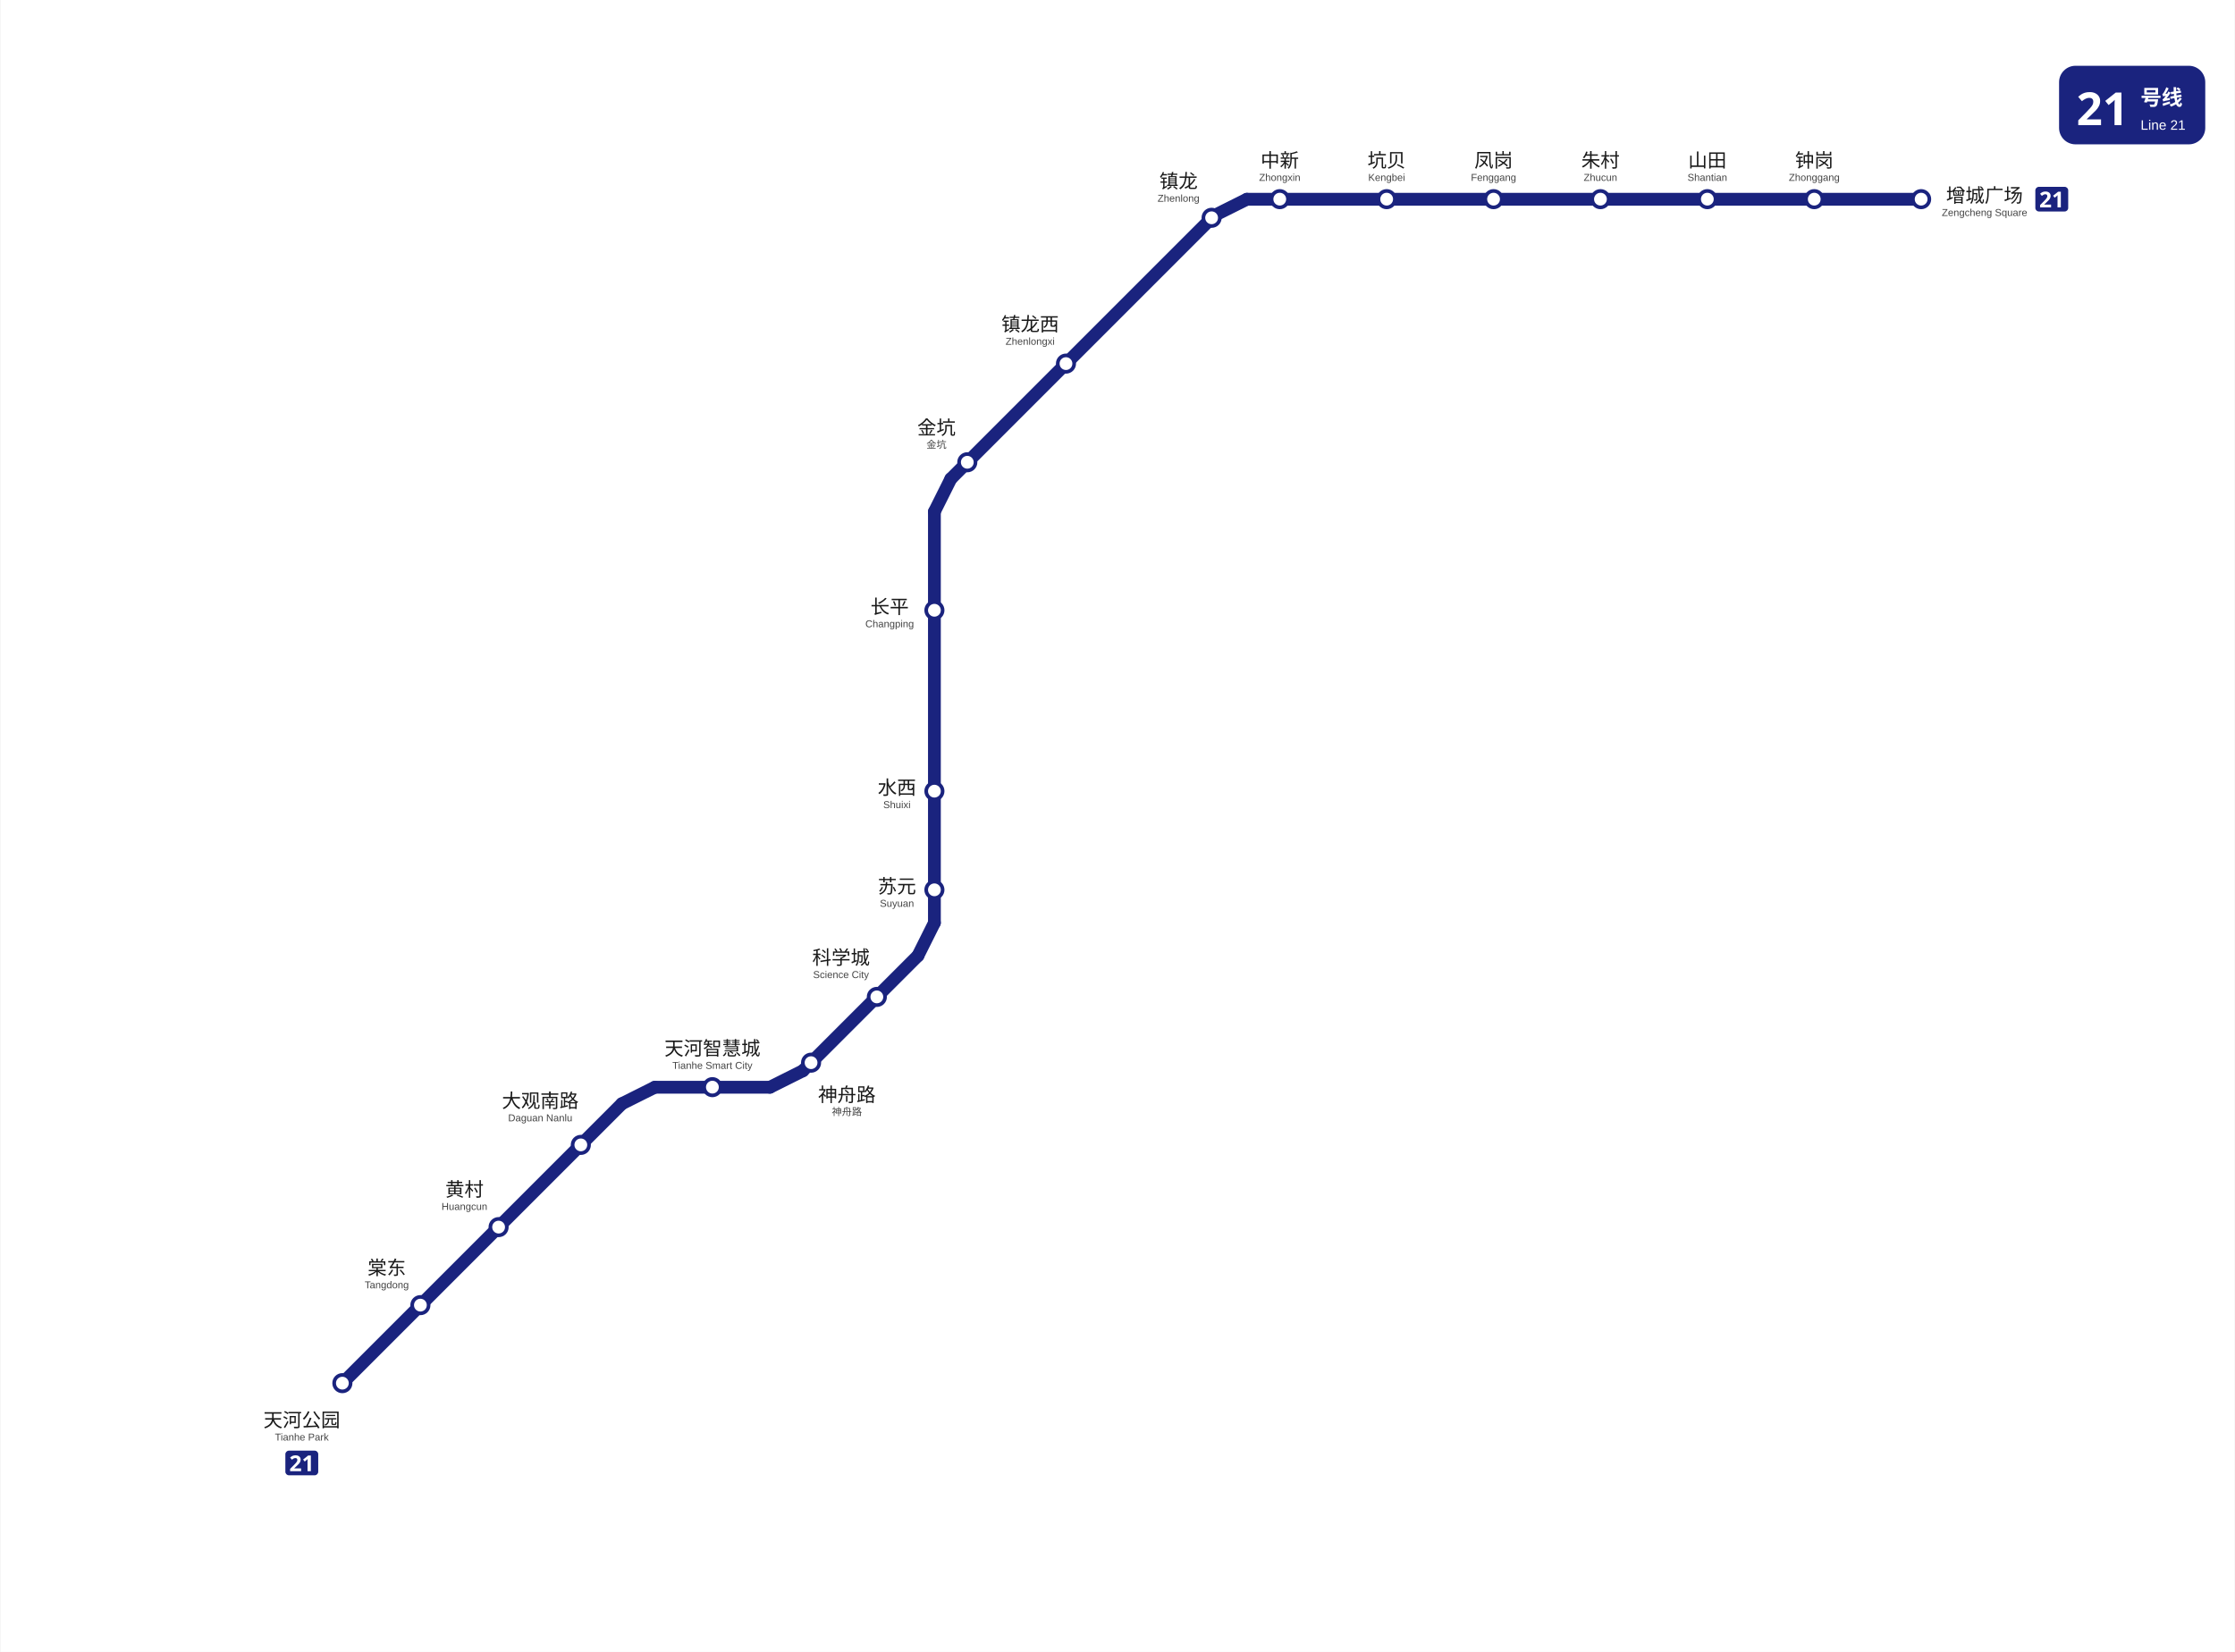
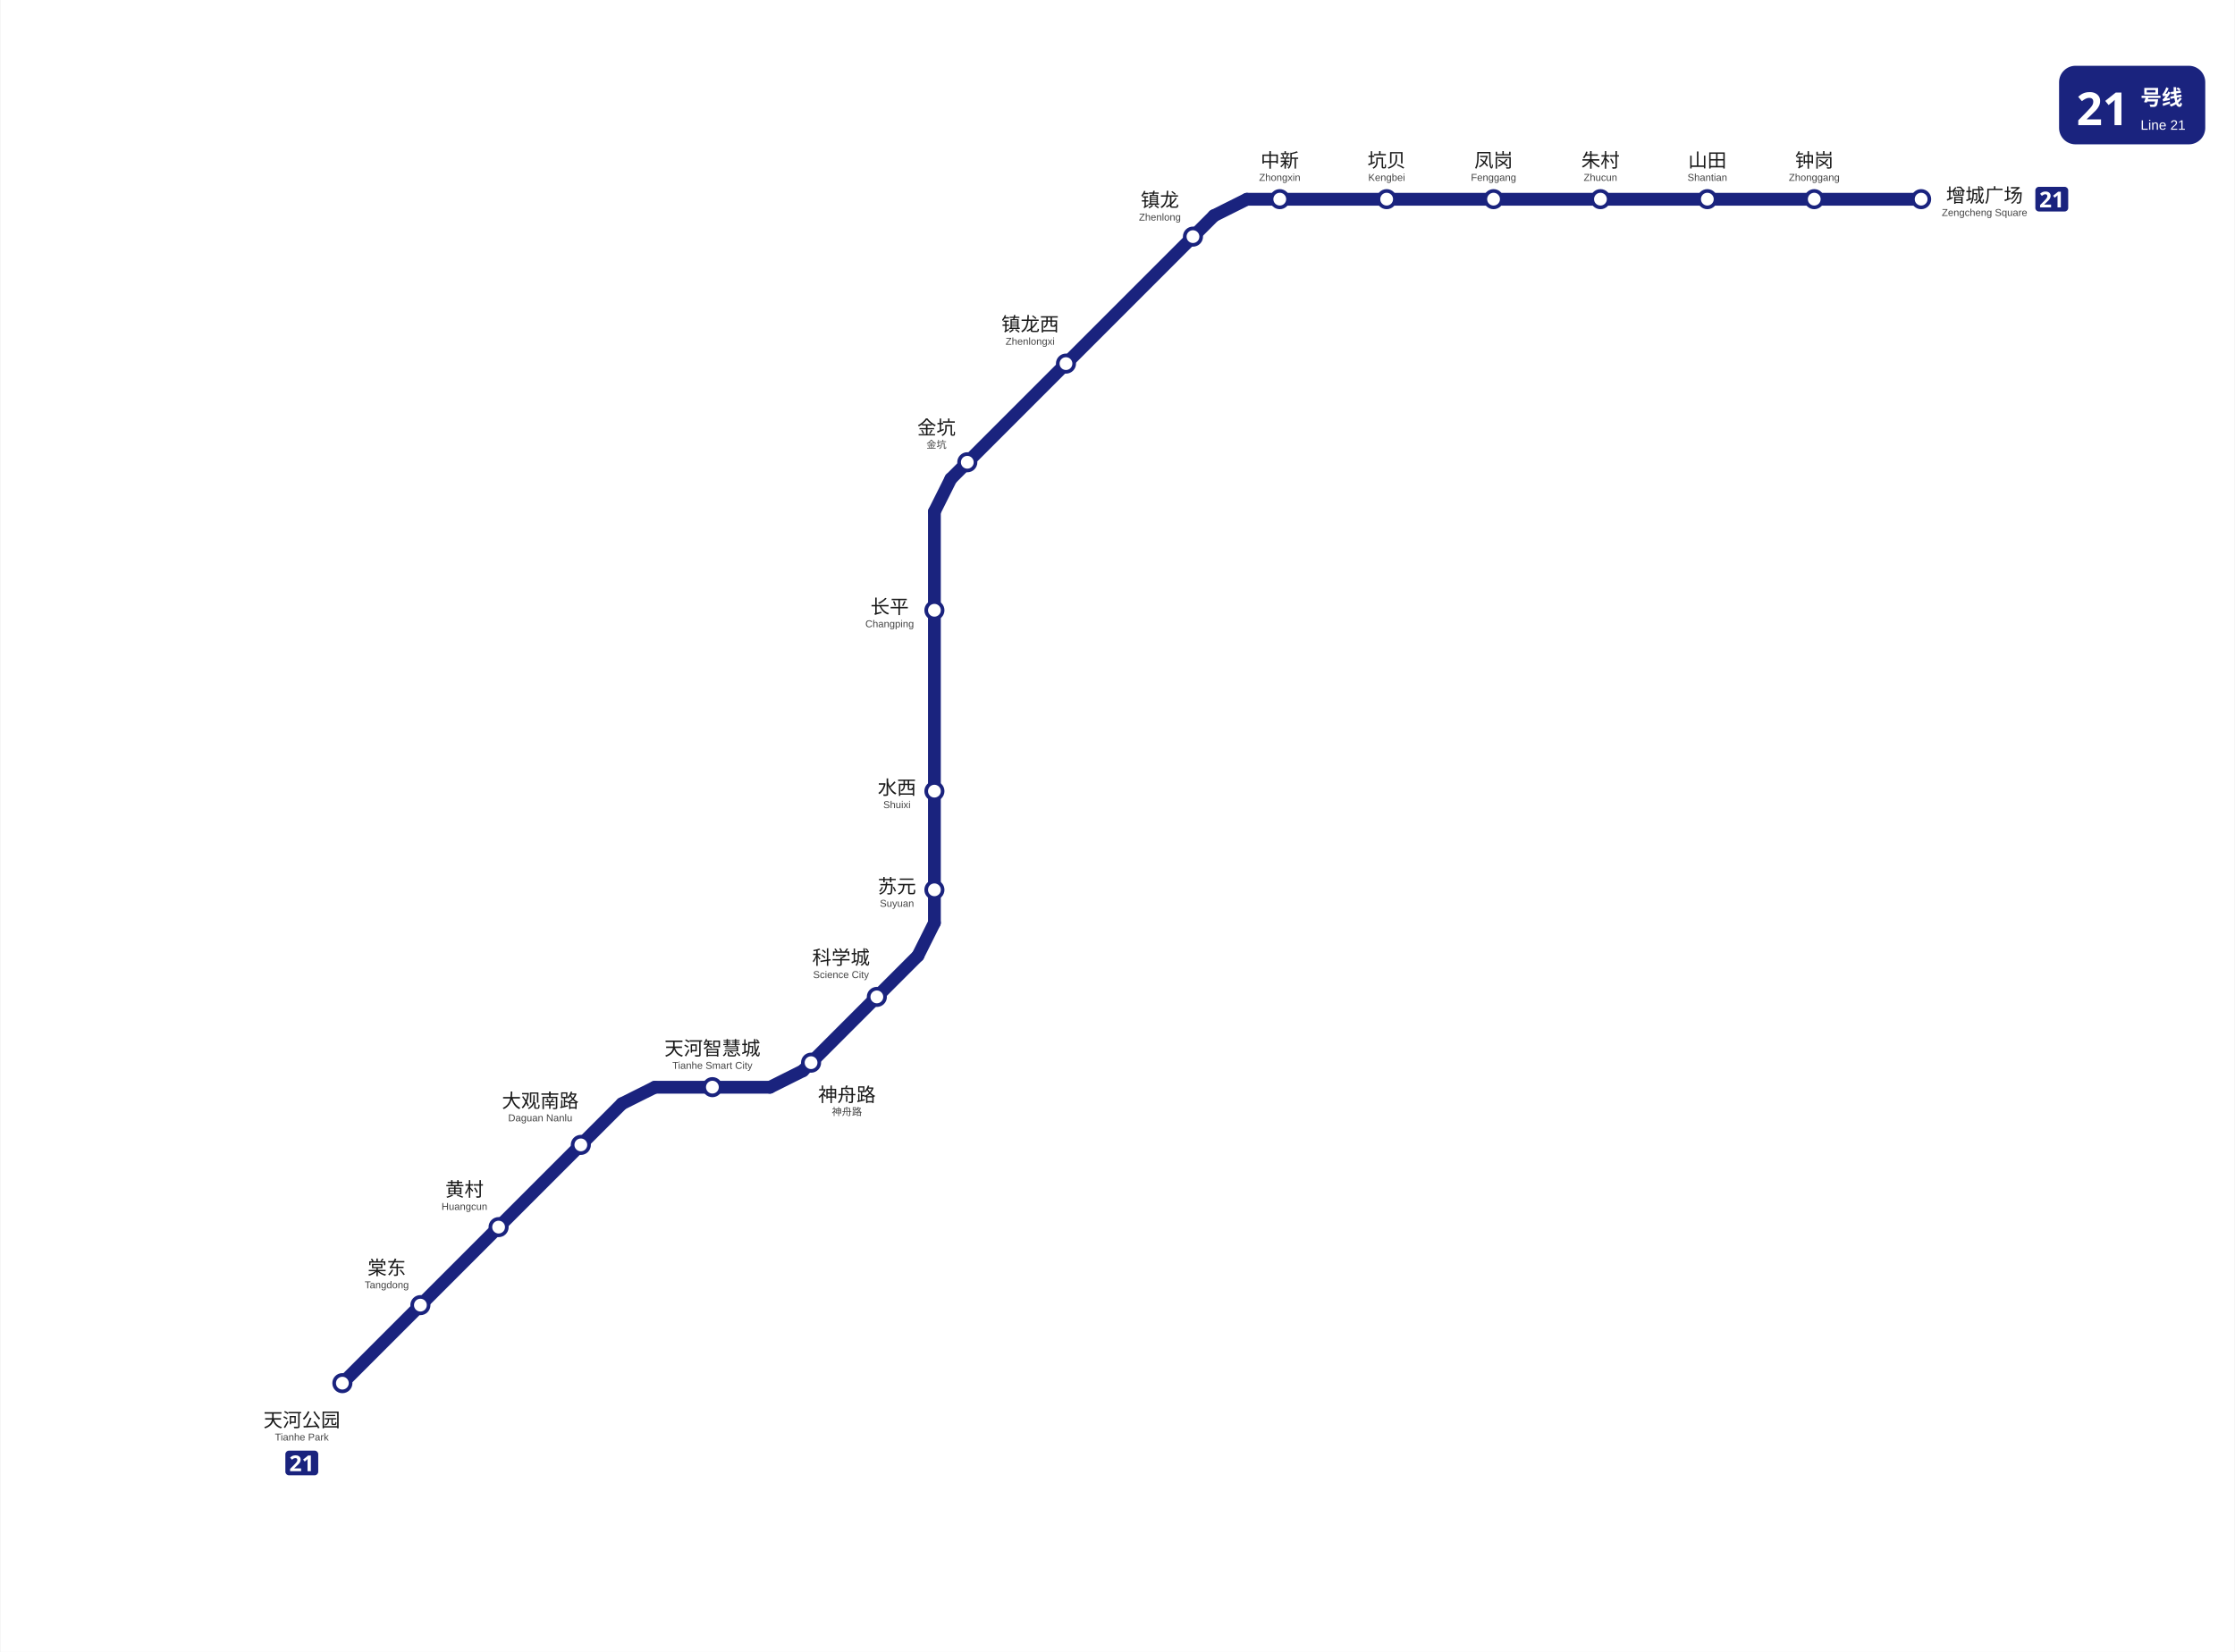
<svg xmlns="http://www.w3.org/2000/svg" viewBox="1689.4 253.2 1222.6 904.1" data-pins="中新,凤岗,坑贝,增城广场,大观南路,天河公园,天河智慧城,山田,朱村,棠东,水西,神舟路,科学城,苏元,金坑,钟岗,镇龙,镇龙西,长平,黄村" width="1223" height="904">
  <rect x="1689.417" y="253.2" width="1222.578" height="904.083" fill="#ffffff" />
  <g id="走廊">
    <line x1="2029.50" y1="857.25" x2="1876.50" y2="1010.25" style="fill:none;stroke:#1A237E;stroke-width:7;stroke-linecap:round" />
    <line x1="2047.50" y1="848.25" x2="2110.50" y2="848.25" style="fill:none;stroke:#1A237E;stroke-width:7;stroke-linecap:round" />
    <line x1="2371.50" y1="362.25" x2="2740.50" y2="362.25" style="fill:none;stroke:#1A237E;stroke-width:7;stroke-linecap:round" />
    <line x1="2200.50" y1="533.25" x2="2200.50" y2="758.25" style="fill:none;stroke:#1A237E;stroke-width:7;stroke-linecap:round" />
    <line x1="2353.50" y1="371.25" x2="2209.50" y2="515.25" style="fill:none;stroke:#1A237E;stroke-width:7;stroke-linecap:round" />
    <line x1="2128.50" y1="839.25" x2="2191.50" y2="776.25" style="fill:none;stroke:#1A237E;stroke-width:7;stroke-linecap:round" />
    <line x1="2110.50" y1="848.25" x2="2128.50" y2="839.25" style="fill:none;stroke:#1A237E;stroke-width:7;stroke-linecap:round" />
    <line x1="2200.50" y1="758.25" x2="2191.50" y2="776.25" style="fill:none;stroke:#1A237E;stroke-width:7;stroke-linecap:round" />
    <line x1="2047.50" y1="848.25" x2="2029.50" y2="857.25" style="fill:none;stroke:#1A237E;stroke-width:7;stroke-linecap:round" />
    <line x1="2371.50" y1="362.25" x2="2353.50" y2="371.25" style="fill:none;stroke:#1A237E;stroke-width:7;stroke-linecap:round" />
    <line x1="2200.50" y1="533.25" x2="2209.50" y2="515.25" style="fill:none;stroke:#1A237E;stroke-width:7;stroke-linecap:round" />
  </g>
  <g id="站圆">
    <circle cx="2740.5" cy="362.2" r="4.5" data-nm="增城广场" style="fill:#FFFFFF;stroke:#1A237E;stroke-width:2" />
    <circle cx="2682.0" cy="362.2" r="4.5" data-nm="钟岗" style="fill:#FFFFFF;stroke:#1A237E;stroke-width:2" />
    <circle cx="2623.5" cy="362.2" r="4.5" data-nm="山田" style="fill:#FFFFFF;stroke:#1A237E;stroke-width:2" />
    <circle cx="2565.0" cy="362.2" r="4.5" data-nm="朱村" style="fill:#FFFFFF;stroke:#1A237E;stroke-width:2" />
    <circle cx="2506.5" cy="362.2" r="4.5" data-nm="凤岗" style="fill:#FFFFFF;stroke:#1A237E;stroke-width:2" />
    <circle cx="2448.0" cy="362.2" r="4.5" data-nm="坑贝" style="fill:#FFFFFF;stroke:#1A237E;stroke-width:2" />
    <circle cx="2389.5" cy="362.2" r="4.5" data-nm="中新" style="fill:#FFFFFF;stroke:#1A237E;stroke-width:2" />
-     <circle cx="2352.2" cy="372.4" r="4.5" data-nm="镇龙" style="fill:#FFFFFF;stroke:#1A237E;stroke-width:2" />
+     <circle cx="2342.0" cy="382.7" r="4.5" data-nm="镇龙" style="fill:#FFFFFF;stroke:#1A237E;stroke-width:2" />
    <circle cx="2272.5" cy="452.2" r="4.5" data-nm="镇龙西" style="fill:#FFFFFF;stroke:#1A237E;stroke-width:2" />
    <circle cx="2218.5" cy="506.2" r="4.5" data-nm="金坑" style="fill:#FFFFFF;stroke:#1A237E;stroke-width:2" />
    <circle cx="2200.5" cy="587.2" r="4.5" data-nm="长平" style="fill:#FFFFFF;stroke:#1A237E;stroke-width:2" />
    <circle cx="2200.5" cy="686.2" r="4.5" data-nm="水西" style="fill:#FFFFFF;stroke:#1A237E;stroke-width:2" />
    <circle cx="2200.5" cy="740.2" r="4.5" data-nm="苏元" style="fill:#FFFFFF;stroke:#1A237E;stroke-width:2" />
    <circle cx="2169.0" cy="798.8" r="4.5" data-nm="科学城" style="fill:#FFFFFF;stroke:#1A237E;stroke-width:2" />
    <circle cx="2133.0" cy="834.8" r="4.5" data-nm="神舟路" style="fill:#FFFFFF;stroke:#1A237E;stroke-width:2" />
    <circle cx="2079.0" cy="848.2" r="4.5" data-nm="天河智慧城" style="fill:#FFFFFF;stroke:#1A237E;stroke-width:2" />
    <circle cx="2007.0" cy="879.8" r="4.5" data-nm="大观南路" style="fill:#FFFFFF;stroke:#1A237E;stroke-width:2" />
    <circle cx="1962.0" cy="924.8" r="4.5" data-nm="黄村" style="fill:#FFFFFF;stroke:#1A237E;stroke-width:2" />
    <circle cx="1919.2" cy="967.5" r="4.5" data-nm="棠东" style="fill:#FFFFFF;stroke:#1A237E;stroke-width:2" />
    <circle cx="1876.5" cy="1010.2" r="4.5" data-nm="天河公园" style="fill:#FFFFFF;stroke:#1A237E;stroke-width:2" />
  </g>
  <g id="线路徽标">
    <g data-badge="header" transform="translate(2815.99 289.2)" data-ink="#FFFFFF" data-box="2816.0,289.2,2896.0,332.2" data-chip="2816.0,289.2,2896.0,332.2">
      <rect x="0" y="0" width="80.0" height="43.0" rx="9.0" fill="#1A237E" />
      <text x="9.5" y="32.5" font-family="'Microsoft YaHei', sans-serif" font-size="25" font-weight="bold" fill="#FFFFFF">21</text>
      <text x="44.6" y="21.5" font-family="'Microsoft YaHei', sans-serif" font-size="11.5" font-weight="600" fill="#FFFFFF">号线</text>
      <text x="44.6" y="35.0" font-family="Arial, sans-serif" font-size="7.5" fill="#FFFFFF">Line 21</text>
    </g>
    <g data-badge="chip" transform="translate(2803 355.455)" data-box="2803.0,355.5,2821.0,368.9">
      <path d="M16.04 13.49h-14.09c-1.07 0 -1.95 -0.88 -1.95 -1.95v-9.59c0 -1.07 0.88 -1.95 1.95 -1.95h14.09c1.07 0 1.95 0.88 1.95 1.95v9.59C17.99 12.61 17.11 13.49 16.04 13.49z" fill="#1A237E" />
      <path d="M8.59 11.24h-5.99v-1.26l2.15 -2.17c0.43 -0.45 0.78 -0.82 1.04 -1.12c0.26 -0.3 0.46 -0.57 0.58 -0.82s0.18 -0.51 0.18 -0.79c0 -0.34 -0.09 -0.6 -0.28 -0.77s-0.44 -0.25 -0.76 -0.25c-0.33 0 -0.65 0.08 -0.96 0.23c-0.31 0.15 -0.64 0.37 -0.98 0.65l-0.98 -1.16c0.24 -0.21 0.5 -0.41 0.78 -0.59c0.28 -0.19 0.6 -0.34 0.97 -0.46c0.36 -0.12 0.8 -0.17 1.31 -0.17c0.56 0 1.04 0.1 1.45 0.31s0.72 0.48 0.94 0.83c0.22 0.35 0.33 0.74 0.33 1.18c0 0.47 -0.09 0.9 -0.28 1.3c-0.19 0.39 -0.46 0.78 -0.82 1.16s-0.79 0.81 -1.29 1.27l-1.1 1.03v0.08h3.73V11.24z" fill="#FFFFFF" />
      <path d="M13.95 11.24h-1.81v-4.96c0 -0.2 0 -0.47 0.01 -0.81c0.01 -0.34 0.02 -0.64 0.04 -0.89c-0.04 0.05 -0.13 0.13 -0.26 0.26c-0.13 0.12 -0.25 0.23 -0.37 0.33l-0.98 0.79l-0.88 -1.09l2.76 -2.2h1.49V11.24z" fill="#FFFFFF" />
    </g>
    <g data-badge="chip" transform="translate(1845.3 1047.14)" data-box="1845.3,1047.1,1863.3,1060.6">
      <path d="M16.04 13.49h-14.09c-1.07 0 -1.95 -0.88 -1.95 -1.95v-9.59c0 -1.07 0.88 -1.95 1.95 -1.95h14.09c1.07 0 1.95 0.88 1.95 1.95v9.59C17.99 12.61 17.11 13.49 16.04 13.49z" fill="#1A237E" />
      <path d="M8.59 11.24h-5.99v-1.26l2.15 -2.17c0.43 -0.45 0.78 -0.82 1.04 -1.12c0.26 -0.3 0.46 -0.57 0.58 -0.82s0.18 -0.51 0.18 -0.79c0 -0.34 -0.09 -0.6 -0.28 -0.77s-0.44 -0.25 -0.76 -0.25c-0.33 0 -0.65 0.08 -0.96 0.23c-0.31 0.15 -0.64 0.37 -0.98 0.65l-0.98 -1.16c0.24 -0.21 0.5 -0.41 0.78 -0.59c0.28 -0.19 0.6 -0.34 0.97 -0.46c0.36 -0.12 0.8 -0.17 1.31 -0.17c0.56 0 1.04 0.1 1.45 0.31s0.72 0.48 0.94 0.83c0.22 0.35 0.33 0.74 0.33 1.18c0 0.47 -0.09 0.9 -0.28 1.3c-0.19 0.39 -0.46 0.78 -0.82 1.16s-0.79 0.81 -1.29 1.27l-1.1 1.03v0.08h3.73V11.24z" fill="#FFFFFF" />
      <path d="M13.95 11.24h-1.81v-4.96c0 -0.2 0 -0.47 0.01 -0.81c0.01 -0.34 0.02 -0.64 0.04 -0.89c-0.04 0.05 -0.13 0.13 -0.26 0.26c-0.13 0.12 -0.25 0.23 -0.37 0.33l-0.98 0.79l-0.88 -1.09l2.76 -2.2h1.49V11.24z" fill="#FFFFFF" />
    </g>
  </g>
  <g id="站名标注" font-family="'Microsoft YaHei', 'PingFang SC', sans-serif">
    <text x="2775.2" y="363.9" text-anchor="middle" font-size="10.5" font-weight="500" fill="#1a1a1a">增城广场</text>
    <text x="2775.2" y="371.4" text-anchor="middle" font-size="5.5" font-family="Arial, sans-serif" fill="#444444">Zengcheng Square</text>
    <text x="2682.0" y="344.7" text-anchor="middle" font-size="10.5" font-weight="500" fill="#1a1a1a">钟岗</text>
    <text x="2682.0" y="352.2" text-anchor="middle" font-size="5.5" font-family="Arial, sans-serif" fill="#444444">Zhonggang</text>
    <text x="2623.5" y="344.7" text-anchor="middle" font-size="10.5" font-weight="500" fill="#1a1a1a">山田</text>
    <text x="2623.5" y="352.2" text-anchor="middle" font-size="5.5" font-family="Arial, sans-serif" fill="#444444">Shantian</text>
    <text x="2565.0" y="344.7" text-anchor="middle" font-size="10.5" font-weight="500" fill="#1a1a1a">朱村</text>
    <text x="2565.0" y="352.2" text-anchor="middle" font-size="5.5" font-family="Arial, sans-serif" fill="#444444">Zhucun</text>
    <text x="2506.5" y="344.7" text-anchor="middle" font-size="10.5" font-weight="500" fill="#1a1a1a">凤岗</text>
    <text x="2506.5" y="352.2" text-anchor="middle" font-size="5.5" font-family="Arial, sans-serif" fill="#444444">Fenggang</text>
    <text x="2448.0" y="344.7" text-anchor="middle" font-size="10.5" font-weight="500" fill="#1a1a1a">坑贝</text>
    <text x="2448.0" y="352.2" text-anchor="middle" font-size="5.5" font-family="Arial, sans-serif" fill="#444444">Kengbei</text>
    <text x="2389.5" y="344.7" text-anchor="middle" font-size="10.5" font-weight="500" fill="#1a1a1a">中新</text>
    <text x="2389.5" y="352.2" text-anchor="middle" font-size="5.5" font-family="Arial, sans-serif" fill="#444444">Zhongxin</text>
    <text x="2252.9" y="434.4" text-anchor="middle" font-size="10.5" font-weight="500" fill="#1a1a1a">镇龙西</text>
    <text x="2252.9" y="441.9" text-anchor="middle" font-size="5.5" font-family="Arial, sans-serif" fill="#444444">Zhenlongxi</text>
    <text x="2201.6" y="491.0" text-anchor="middle" font-size="10.5" font-weight="500" fill="#1a1a1a">金坑</text>
    <text x="2201.6" y="498.5" text-anchor="middle" font-size="5.5" font-family="Arial, sans-serif" fill="#444444">金坑</text>
    <text x="2176.0" y="589.0" text-anchor="middle" font-size="10.5" font-weight="500" fill="#1a1a1a">长平</text>
    <text x="2176.0" y="596.5" text-anchor="middle" font-size="5.5" font-family="Arial, sans-serif" fill="#444444">Changping</text>
    <text x="2180.0" y="688.0" text-anchor="middle" font-size="10.5" font-weight="500" fill="#1a1a1a">水西</text>
    <text x="2180.0" y="695.5" text-anchor="middle" font-size="5.5" font-family="Arial, sans-serif" fill="#444444">Shuixi</text>
    <text x="2180.0" y="742.0" text-anchor="middle" font-size="10.5" font-weight="500" fill="#1a1a1a">苏元</text>
    <text x="2180.0" y="749.5" text-anchor="middle" font-size="5.5" font-family="Arial, sans-serif" fill="#444444">Suyuan</text>
    <text x="2149.4" y="781.0" text-anchor="middle" font-size="10.5" font-weight="500" fill="#1a1a1a">科学城</text>
    <text x="2149.4" y="788.5" text-anchor="middle" font-size="5.5" font-family="Arial, sans-serif" fill="#444444">Science City</text>
    <text x="2079.0" y="830.7" text-anchor="middle" font-size="10.5" font-weight="500" fill="#1a1a1a">天河智慧城</text>
    <text x="2079.0" y="838.2" text-anchor="middle" font-size="5.5" font-family="Arial, sans-serif" fill="#444444">Tianhe Smart City</text>
    <text x="1984.8" y="859.4" text-anchor="middle" font-size="10.5" font-weight="500" fill="#1a1a1a">大观南路</text>
    <text x="1984.8" y="866.9" text-anchor="middle" font-size="5.5" font-family="Arial, sans-serif" fill="#444444">Daguan Nanlu</text>
    <text x="1943.3" y="907.9" text-anchor="middle" font-size="10.5" font-weight="500" fill="#1a1a1a">黄村</text>
    <text x="1943.3" y="915.4" text-anchor="middle" font-size="5.5" font-family="Arial, sans-serif" fill="#444444">Huangcun</text>
    <text x="1900.8" y="950.8" text-anchor="middle" font-size="10.5" font-weight="500" fill="#1a1a1a">棠东</text>
    <text x="1900.8" y="958.3" text-anchor="middle" font-size="5.5" font-family="Arial, sans-serif" fill="#444444">Tangdong</text>
    <text x="1854.3" y="1034.1" text-anchor="middle" font-size="10.5" font-weight="500" fill="#1a1a1a">天河公园</text>
    <text x="1854.3" y="1041.6" text-anchor="middle" font-size="5.5" font-family="Arial, sans-serif" fill="#444444">Tianhe Park</text>
-     <text x="2334.1" y="356.1" text-anchor="middle" font-size="10.5" font-weight="500" fill="#1a1a1a">镇龙</text>
-     <text x="2334.1" y="363.6" text-anchor="middle" font-size="5.5" font-family="Arial, sans-serif" fill="#444444">Zhenlong</text>
+     <text x="2323.9" y="366.4" text-anchor="middle" font-size="10.5" font-weight="500" fill="#1a1a1a">镇龙</text>
+     <text x="2323.9" y="373.9" text-anchor="middle" font-size="5.5" font-family="Arial, sans-serif" fill="#444444">Zhenlong</text>
    <text x="2152.6" y="856.1" text-anchor="middle" font-size="10.5" font-weight="500" fill="#1a1a1a">神舟路</text>
    <text x="2152.6" y="863.6" text-anchor="middle" font-size="5.5" font-family="Arial, sans-serif" fill="#444444">神舟路</text>
  </g>
</svg>
